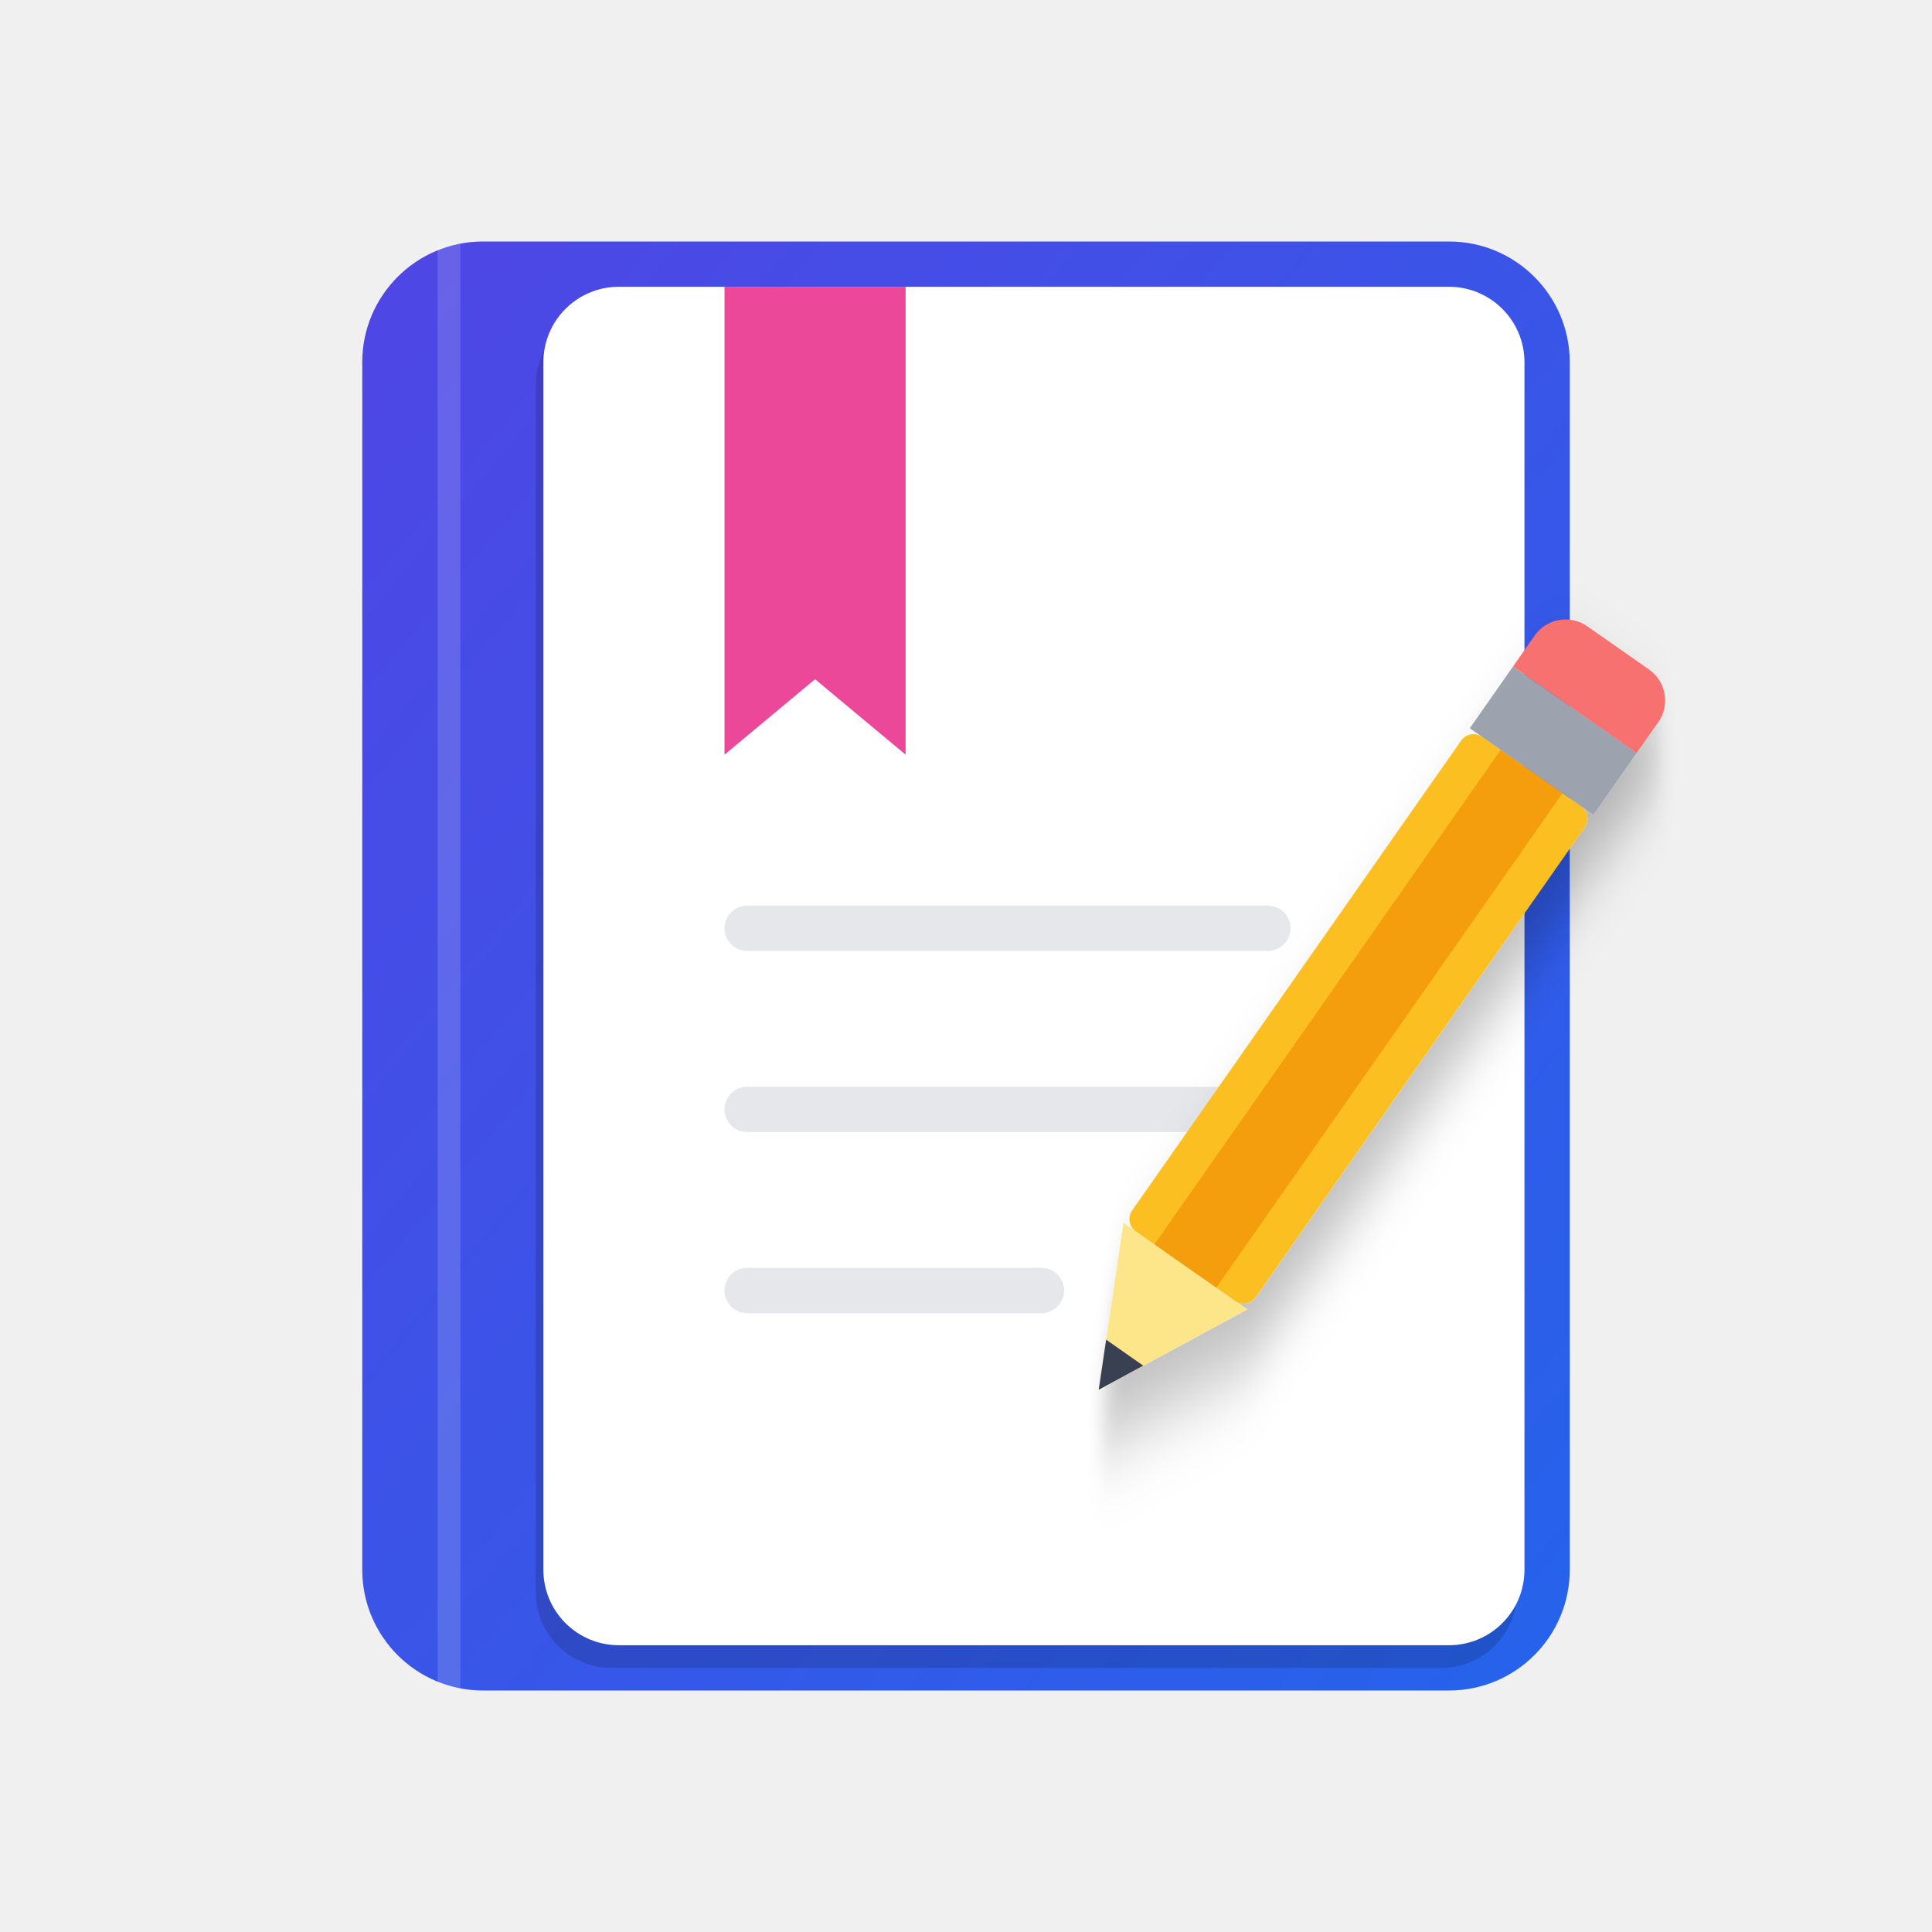
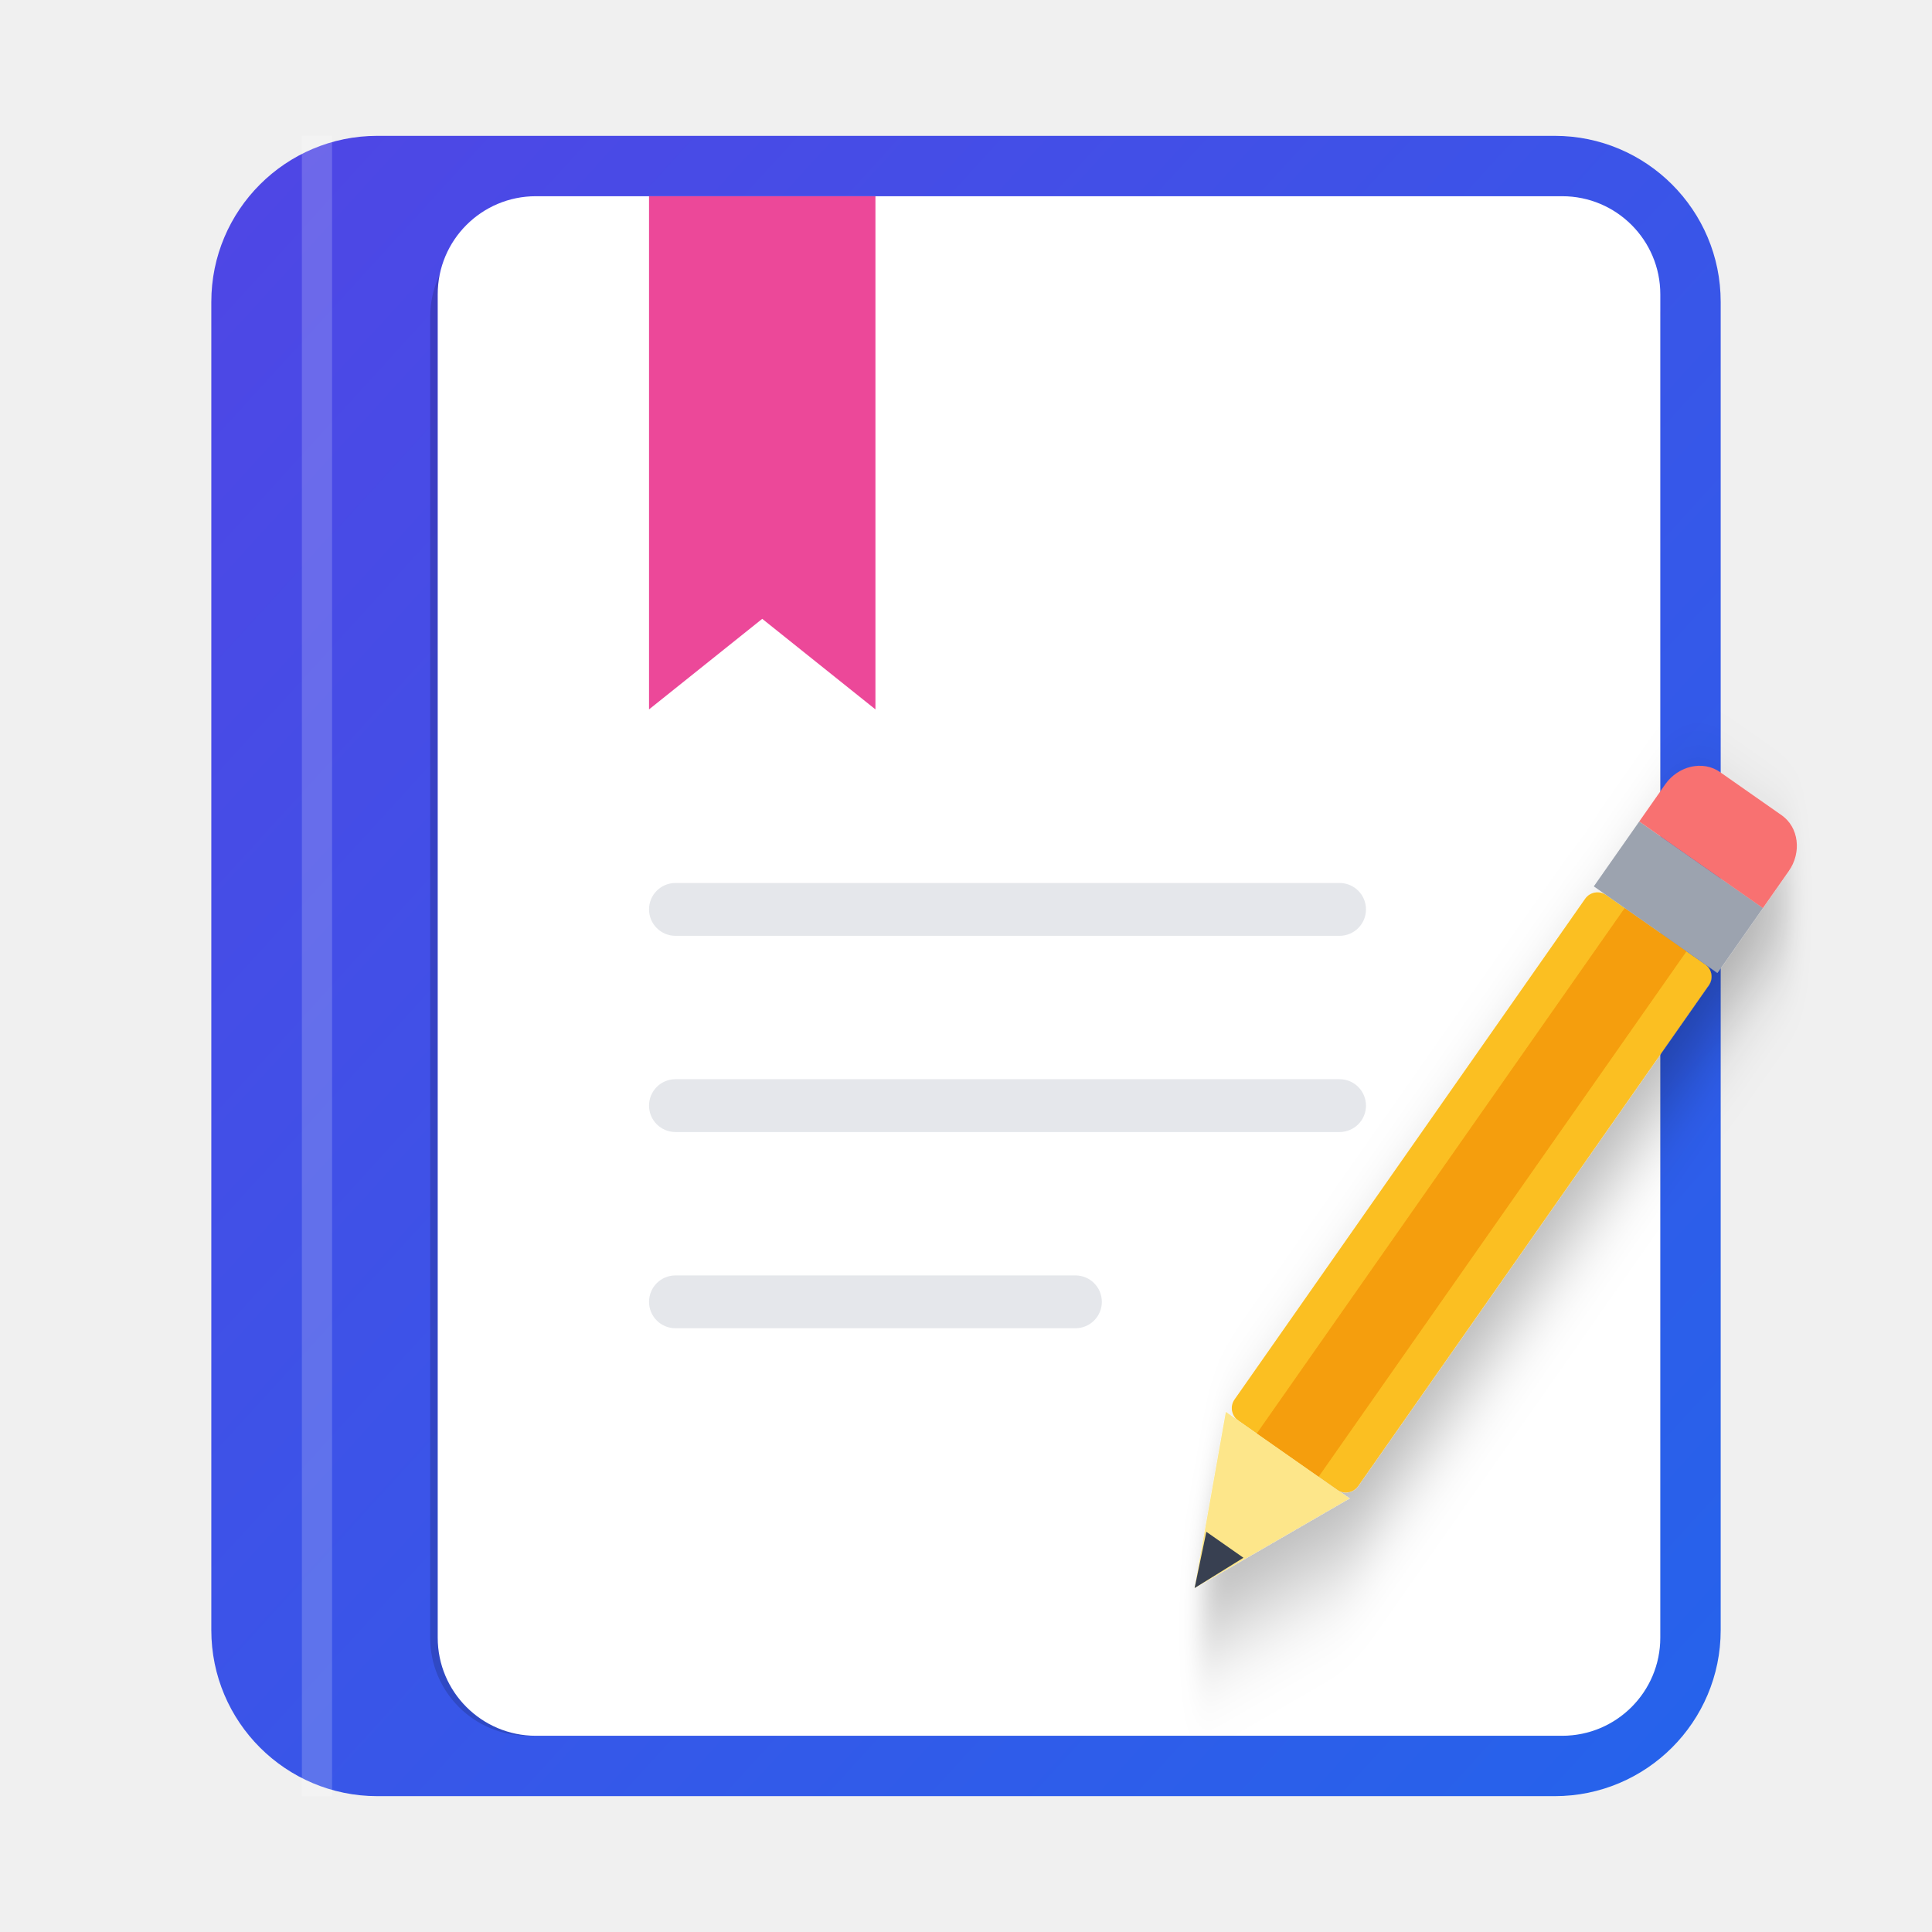
<svg xmlns="http://www.w3.org/2000/svg" viewBox="0 0 512 512" width="512" height="512">
  <defs>
    <linearGradient id="coverGrad" x1="0%" y1="0%" x2="100%" y2="100%">
      <stop offset="0%" stop-color="#4F46E5" />
      <stop offset="100%" stop-color="#2563EB" />
    </linearGradient>
    <filter id="pencilShadow" x="-50%" y="-50%" width="200%" height="200%">
-       <feDropShadow dx="8" dy="12" stdDeviation="8" flood-color="#000000" flood-opacity="0.25" />
+       <feDropShadow dx="8" dy="12" stdDeviation="10" flood-color="#000000" flood-opacity="0.28" />
    </filter>
  </defs>
-   <rect x="96" y="64" width="320" height="384" rx="32" fill="url(#coverGrad)" />
-   <rect x="116" y="64" width="6" height="384" fill="#FFFFFF" opacity="0.15" />
-   <rect x="142" y="82" width="260" height="360" rx="20" fill="#000000" opacity="0.15" />
-   <rect x="144" y="76" width="260" height="360" rx="20" fill="#FFFFFF" />
-   <path d="M192 76 V 200 L 216 180 L 240 200 V 76 Z" fill="#EC4899" />
-   <rect x="192" y="240" width="150" height="12" rx="6" fill="#E5E7EB" />
-   <rect x="192" y="288" width="150" height="12" rx="6" fill="#E5E7EB" />
-   <rect x="192" y="336" width="90" height="12" rx="6" fill="#E5E7EB" />
-   <g transform="translate(360, 270) rotate(35)" filter="url(#pencilShadow)">
-     <rect x="-20" y="-80" width="40" height="160" rx="4" fill="#FBBF24" />
-     <rect x="-10" y="-80" width="20" height="160" fill="#F59E0B" />
-     <path d="M-20 80 L 0 120 L 20 80 Z" fill="#FDE68A" />
-     <path d="M-6 108 L 0 120 L 6 108 Z" fill="#374151" />
-     <rect x="-20" y="-100" width="40" height="20" fill="#9CA3AF" />
-     <path d="M-20 -100 V -110 C -20 -115.5 -15.5 -120 -10 -120 H 10 C 15.5 -120 20 -115.5 20 -110 V -100 Z" fill="#F87171" />
+   <rect x="56" y="36" width="400" height="440" rx="44" fill="url(#coverGrad)" />
+   <rect x="80" y="36" width="8" height="440" fill="#FFFFFF" opacity="0.18" />
+   <rect x="114" y="58" width="326" height="402" rx="26" fill="#000000" opacity="0.16" />
+   <rect x="116" y="52" width="324" height="408" rx="26" fill="#FFFFFF" />
+   <path d="M172 52 V 188 L 202 164 L 232 188 V 52 Z" fill="#EC4899" />
+   <rect x="172" y="234" width="190" height="14" rx="7" fill="#E5E7EB" />
+   <rect x="172" y="286" width="190" height="14" rx="7" fill="#E5E7EB" />
+   <rect x="172" y="338" width="120" height="14" rx="7" fill="#E5E7EB" />
+   <g transform="translate(390, 316) rotate(35)" filter="url(#pencilShadow)">
+     <rect x="-20" y="-85" width="40" height="170" rx="4" fill="#FBBF24" />
+     <rect x="-10" y="-85" width="20" height="170" fill="#F59E0B" />
+     <path d="M-20 85 L 0 128 L 20 85 Z" fill="#FDE68A" />
+     <path d="M-6 114 L 0 128 L 6 114 Z" fill="#374151" />
+     <rect x="-20" y="-106" width="40" height="21" fill="#9CA3AF" />
+     <path d="M-20 -106 V -118 C -20 -124 -15.5 -129 -10 -129 H 10 C 15.5 -129 20 -124 20 -118 V -106 Z" fill="#F87171" />
  </g>
</svg>
